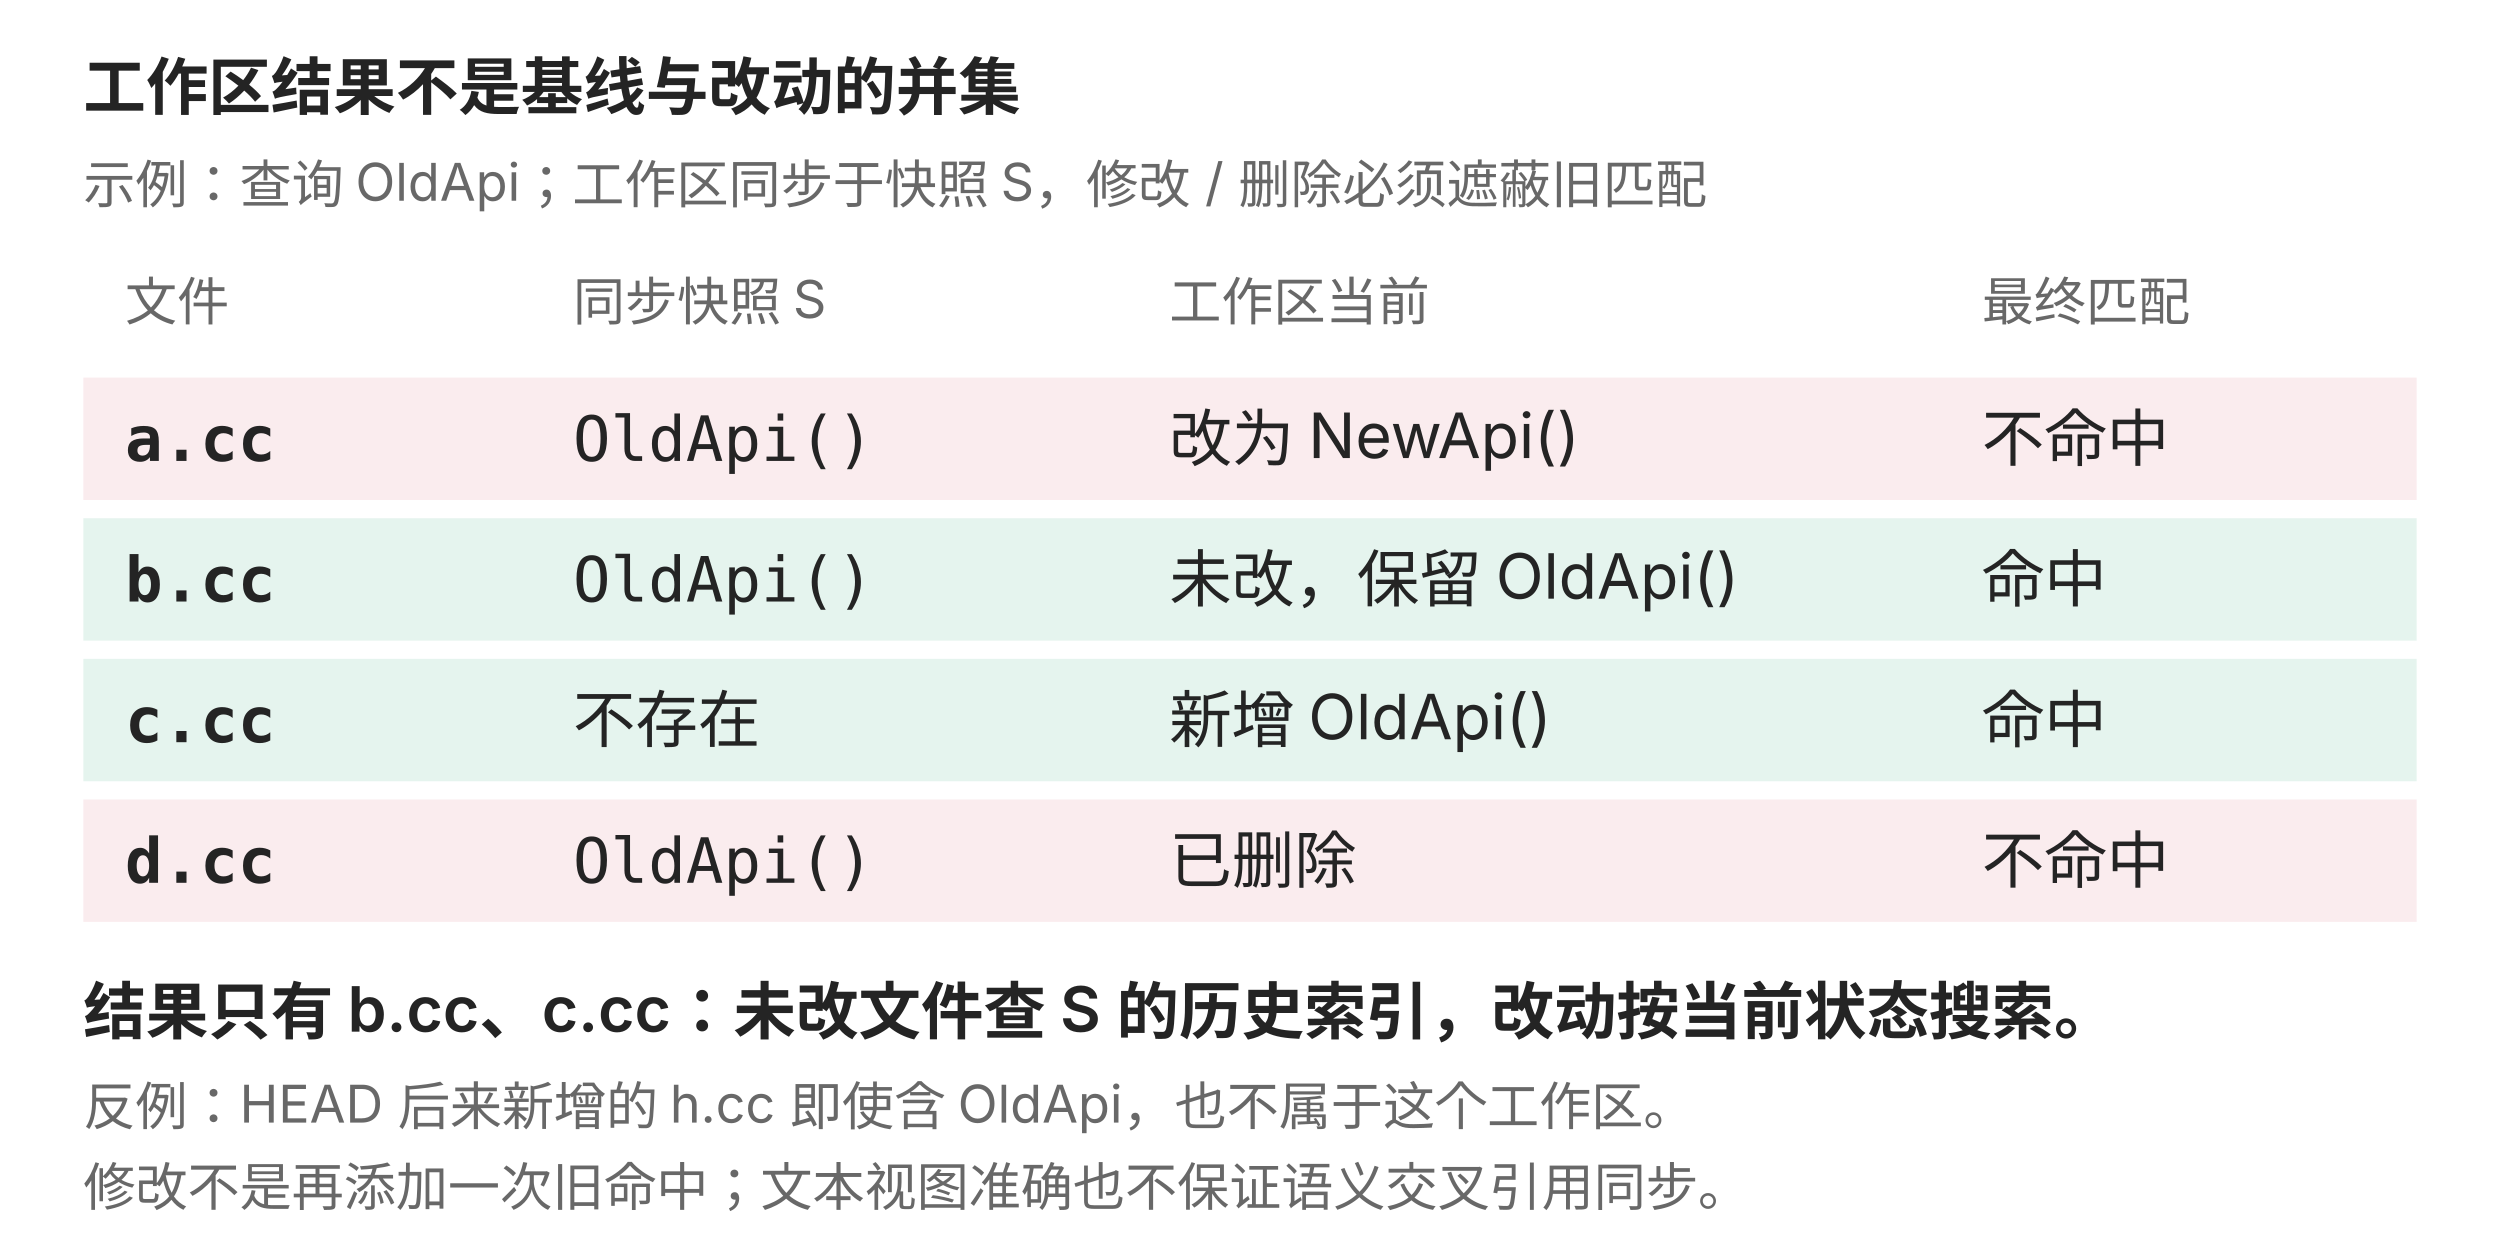
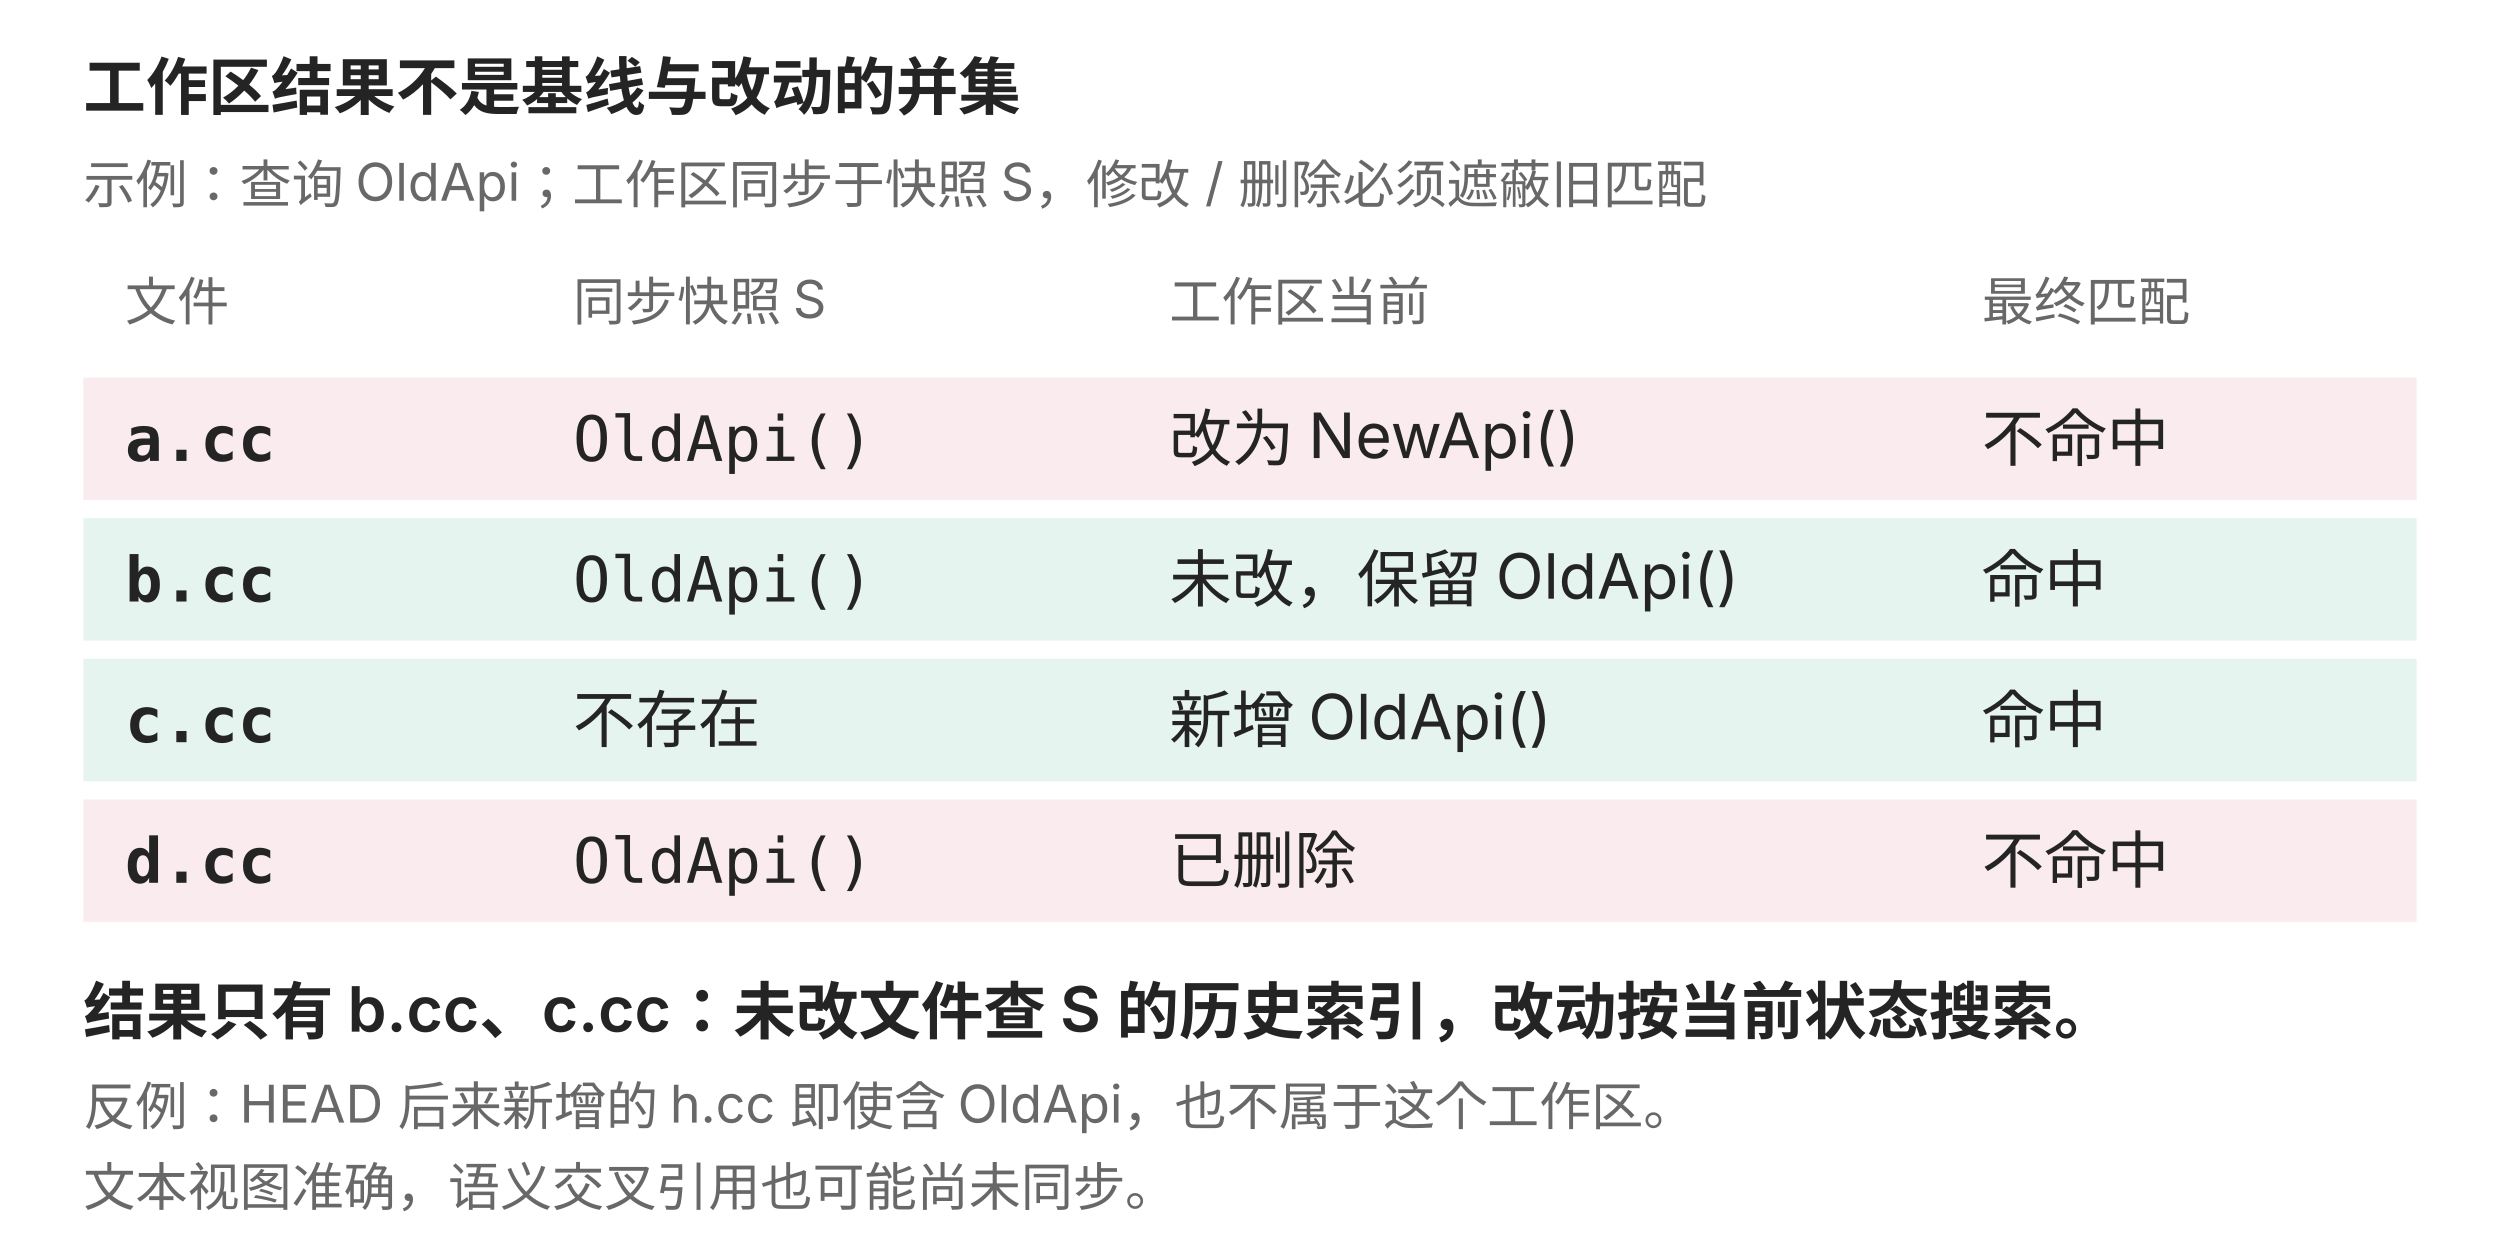
<svg xmlns="http://www.w3.org/2000/svg" width="960" height="480" viewBox="0 0 960 480" class="chapter-svg cg-ch17-04" data-layout="desktop" role="img" aria-labelledby="ch17-04-title ch17-04-desc">
  <style>
.cg-ch17-04[data-layout="desktop"] text{font-family:-apple-system,BlinkMacSystemFont,'Segoe UI','PingFang SC','Microsoft YaHei',sans-serif;font-size:24px;letter-spacing:0;fill:var(--diagram-ink,#242424)}
.cg-ch17-04[data-layout="desktop"] .small{font-size:20px;fill:var(--diagram-muted,#686868)}
.cg-ch17-04[data-layout="desktop"] .strong{font-weight:600}
.cg-ch17-04[data-layout="desktop"] .code{font-family:ui-monospace,'SFMono-Regular',Consolas,monospace}
.cg-ch17-04[data-layout="desktop"] .line{fill:none;stroke:var(--diagram-line,#b9c9c0);stroke-width:1.5}
.cg-ch17-04[data-layout="desktop"] .primary{fill:var(--diagram-primary-soft,#e5f4ee)}
.cg-ch17-04[data-layout="desktop"] .primary-ink{fill:var(--diagram-primary,#087f6d)}
.cg-ch17-04[data-layout="desktop"] .secondary{fill:var(--diagram-secondary-soft,#eaf1fa)}
.cg-ch17-04[data-layout="desktop"] .secondary-ink{fill:var(--diagram-secondary,#2f6eac)}
.cg-ch17-04[data-layout="desktop"] .warm{fill:var(--diagram-warm-soft,#fff3dc)}
.cg-ch17-04[data-layout="desktop"] .warm-ink{fill:var(--diagram-warm,#a56a1f)}
.cg-ch17-04[data-layout="desktop"] .danger{fill:var(--diagram-danger-soft,#faecee)}
.cg-ch17-04[data-layout="desktop"] .danger-ink{fill:var(--diagram-danger,#b54750)}
</style>
  <rect width="960" height="480" fill="var(--diagram-bg,#fff)" />
  <text x="32" y="42" class="strong" text-anchor="start">工作区结果不是基线与改动的并集</text>
  <text x="32" y="78" class="small" text-anchor="start">示例：查询 OldApi；工作区同步于快照 S，修改 / 删除必须遮蔽旧匹配</text>
  <text x="48" y="123" class="small" text-anchor="start">文件</text>
  <text x="220" y="123" class="small" text-anchor="start">同步快照 S</text>
  <text x="449" y="123" class="small" text-anchor="start">工作区当前</text>
  <text x="761" y="123" class="small" text-anchor="start">最终匹配</text>
  <g data-box="32,145,896,47">
    <rect x="32" y="145" width="896" height="47" class="danger" />
    <text x="48" y="177" class="code strong" text-anchor="start">a.cc</text>
    <text x="220" y="177" class="code" text-anchor="start">OldApi()</text>
    <text x="449" y="177" class="" text-anchor="start">改为 NewApi()</text>
    <text x="761" y="177" class="" text-anchor="start">不命中</text>
  </g>
  <g data-box="32,199,896,47">
    <rect x="32" y="199" width="896" height="47" class="primary" />
    <text x="48" y="231" class="code strong" text-anchor="start">b.cc</text>
    <text x="220" y="231" class="code" text-anchor="start">OldApi()</text>
    <text x="449" y="231" class="" text-anchor="start">未改，保留 OldApi()</text>
    <text x="761" y="231" class="" text-anchor="start">命中</text>
  </g>
  <g data-box="32,253,896,47">
    <rect x="32" y="253" width="896" height="47" class="primary" />
    <text x="48" y="285" class="code strong" text-anchor="start">c.cc</text>
    <text x="220" y="285" class="code" text-anchor="start">不存在</text>
    <text x="449" y="285" class="" text-anchor="start">新增 OldApi()</text>
    <text x="761" y="285" class="" text-anchor="start">命中</text>
  </g>
  <g data-box="32,307,896,47">
    <rect x="32" y="307" width="896" height="47" class="danger" />
    <text x="48" y="339" class="code strong" text-anchor="start">d.cc</text>
    <text x="220" y="339" class="code" text-anchor="start">OldApi()</text>
    <text x="449" y="339" class="" text-anchor="start">已删除</text>
    <text x="761" y="339" class="" text-anchor="start">不命中</text>
  </g>
  <text x="32" y="397" class="strong" text-anchor="start">结果只有 b.cc、c.cc：未改文件查 S 的历史索引，改动按当前状态搜索。</text>
  <text x="32" y="432" class="small" text-anchor="start">反例：HEAD 后来新增的 h.cc 即使含 OldApi，也不属于这个工作区。</text>
-   <text x="32" y="463" class="small" text-anchor="start">修改不是再添加一次旧命中；文本视图准确也不保证语义交叉引用同步。</text>
+   <text x="32" y="463" class="small" text-anchor="start">文本视图准确，语义交叉引用也可能尚未同步。</text>
</svg>
